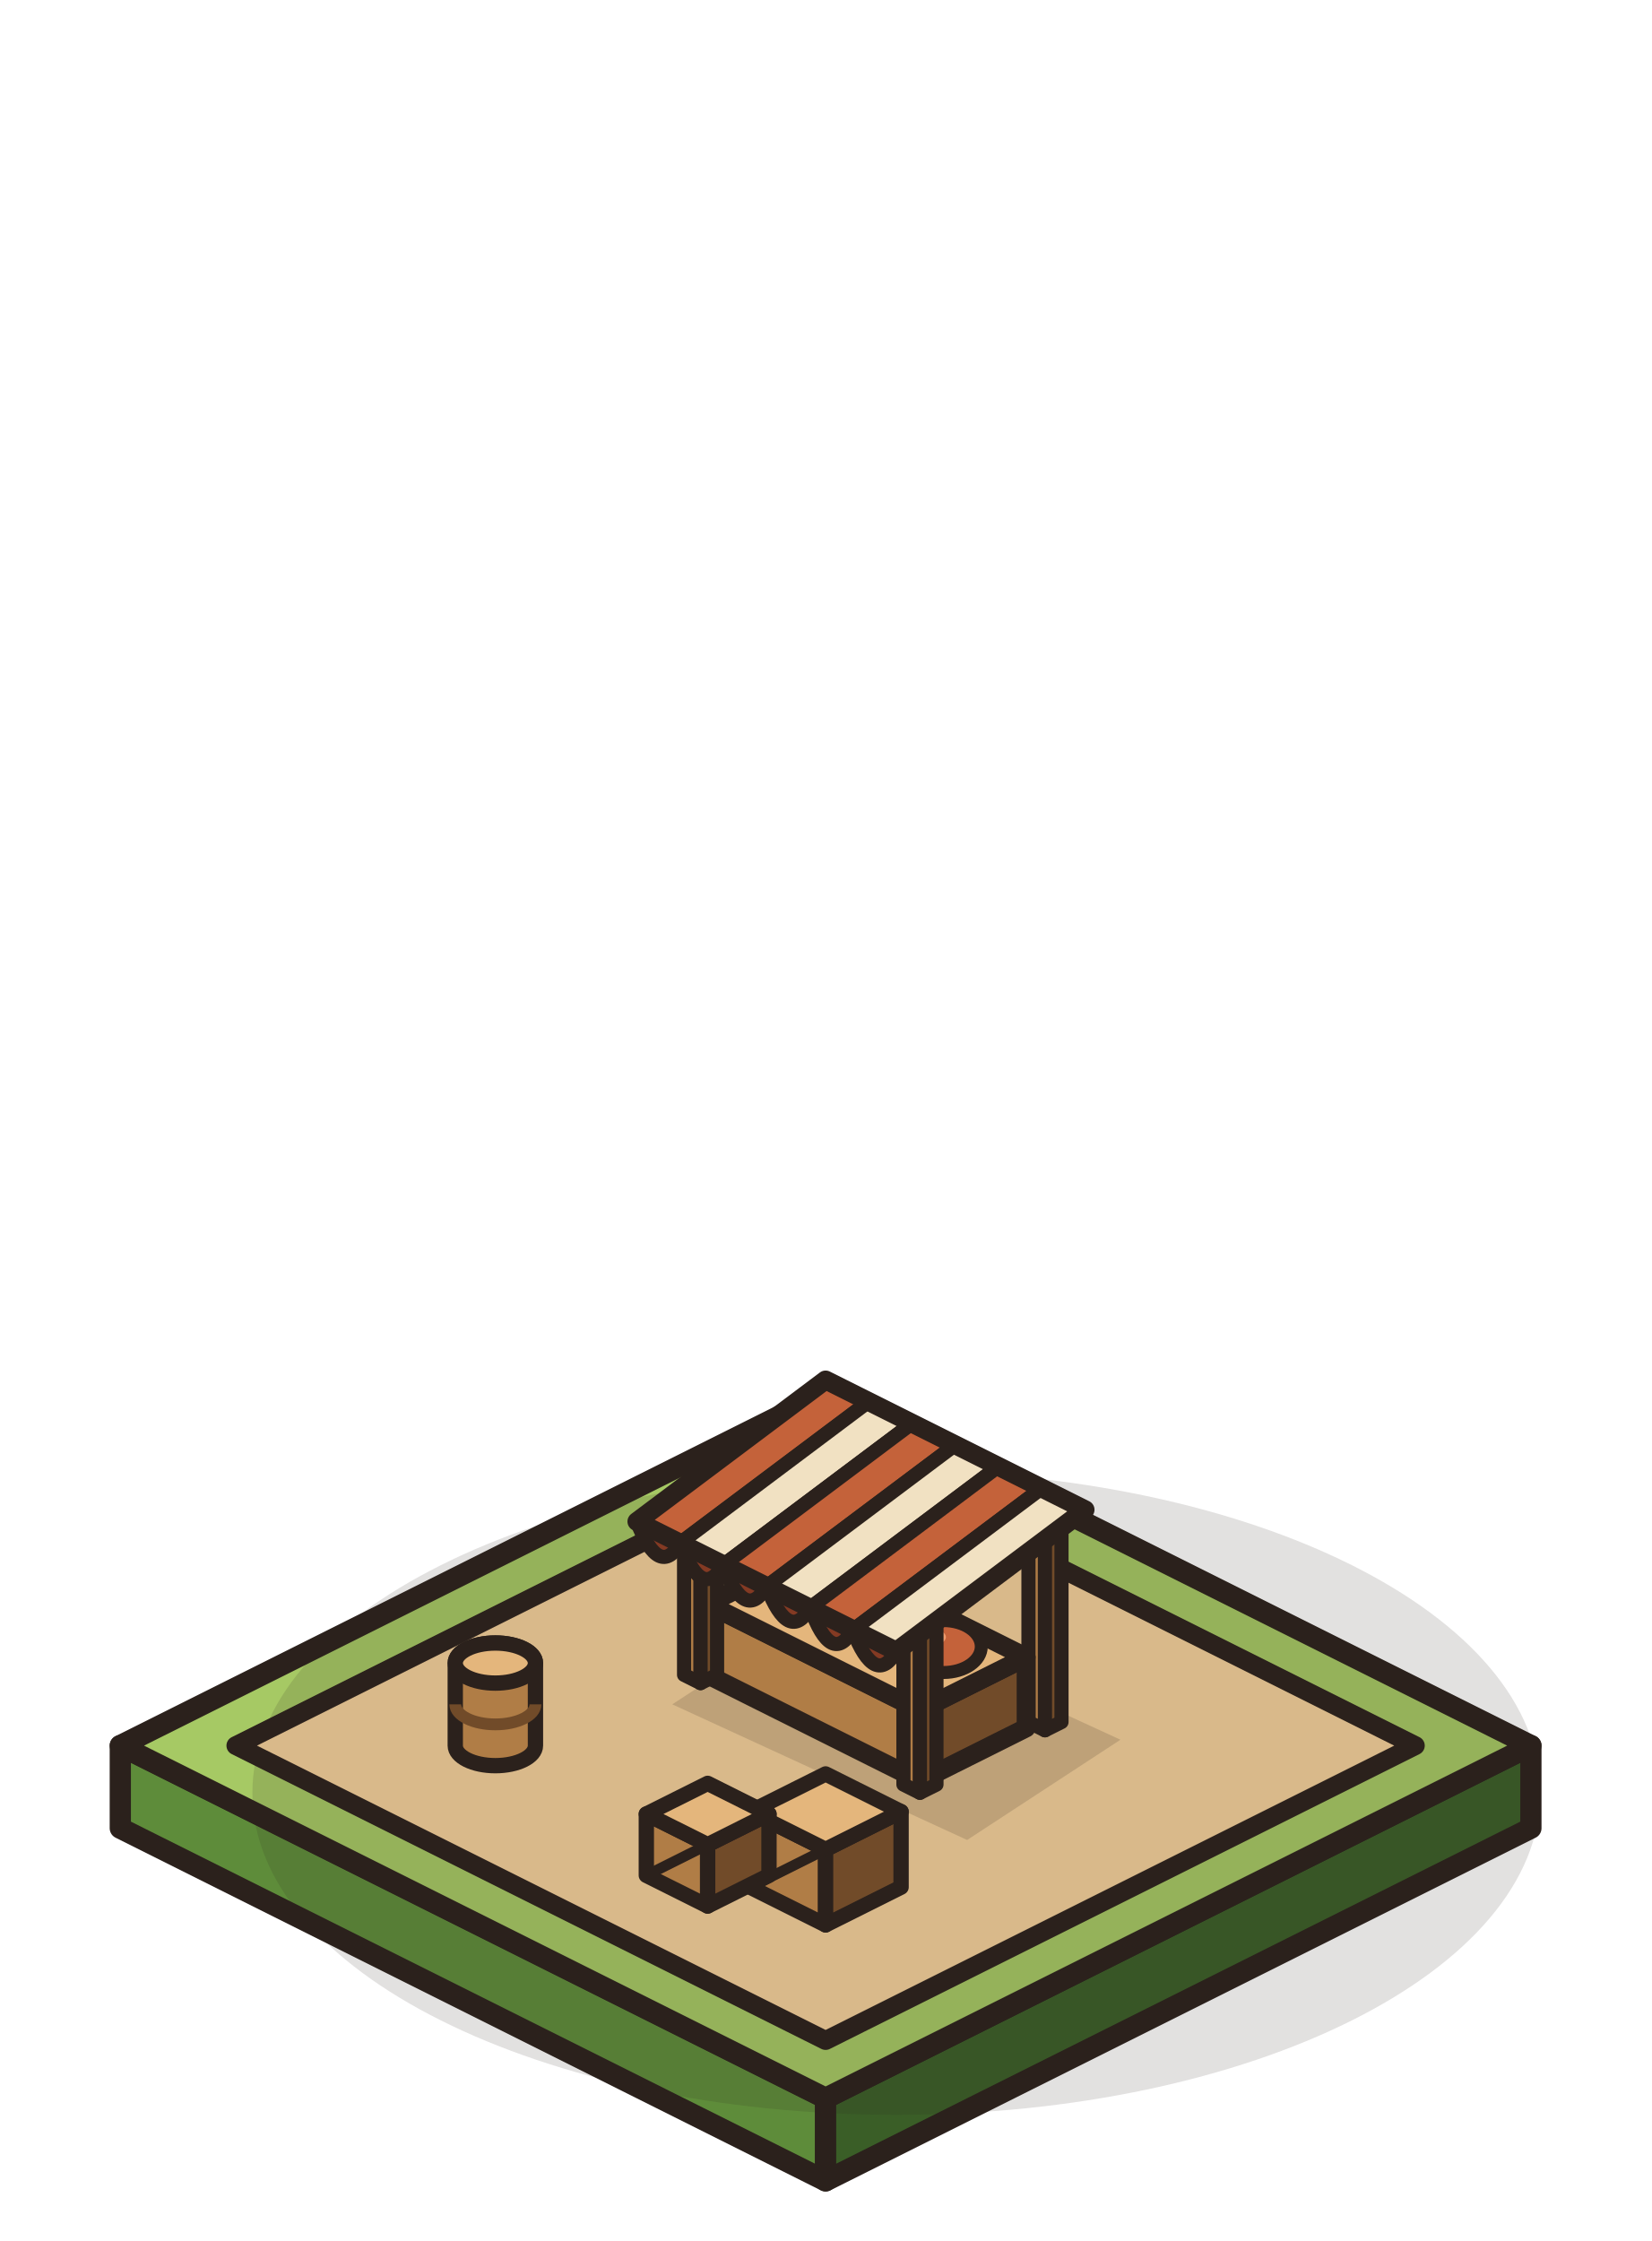
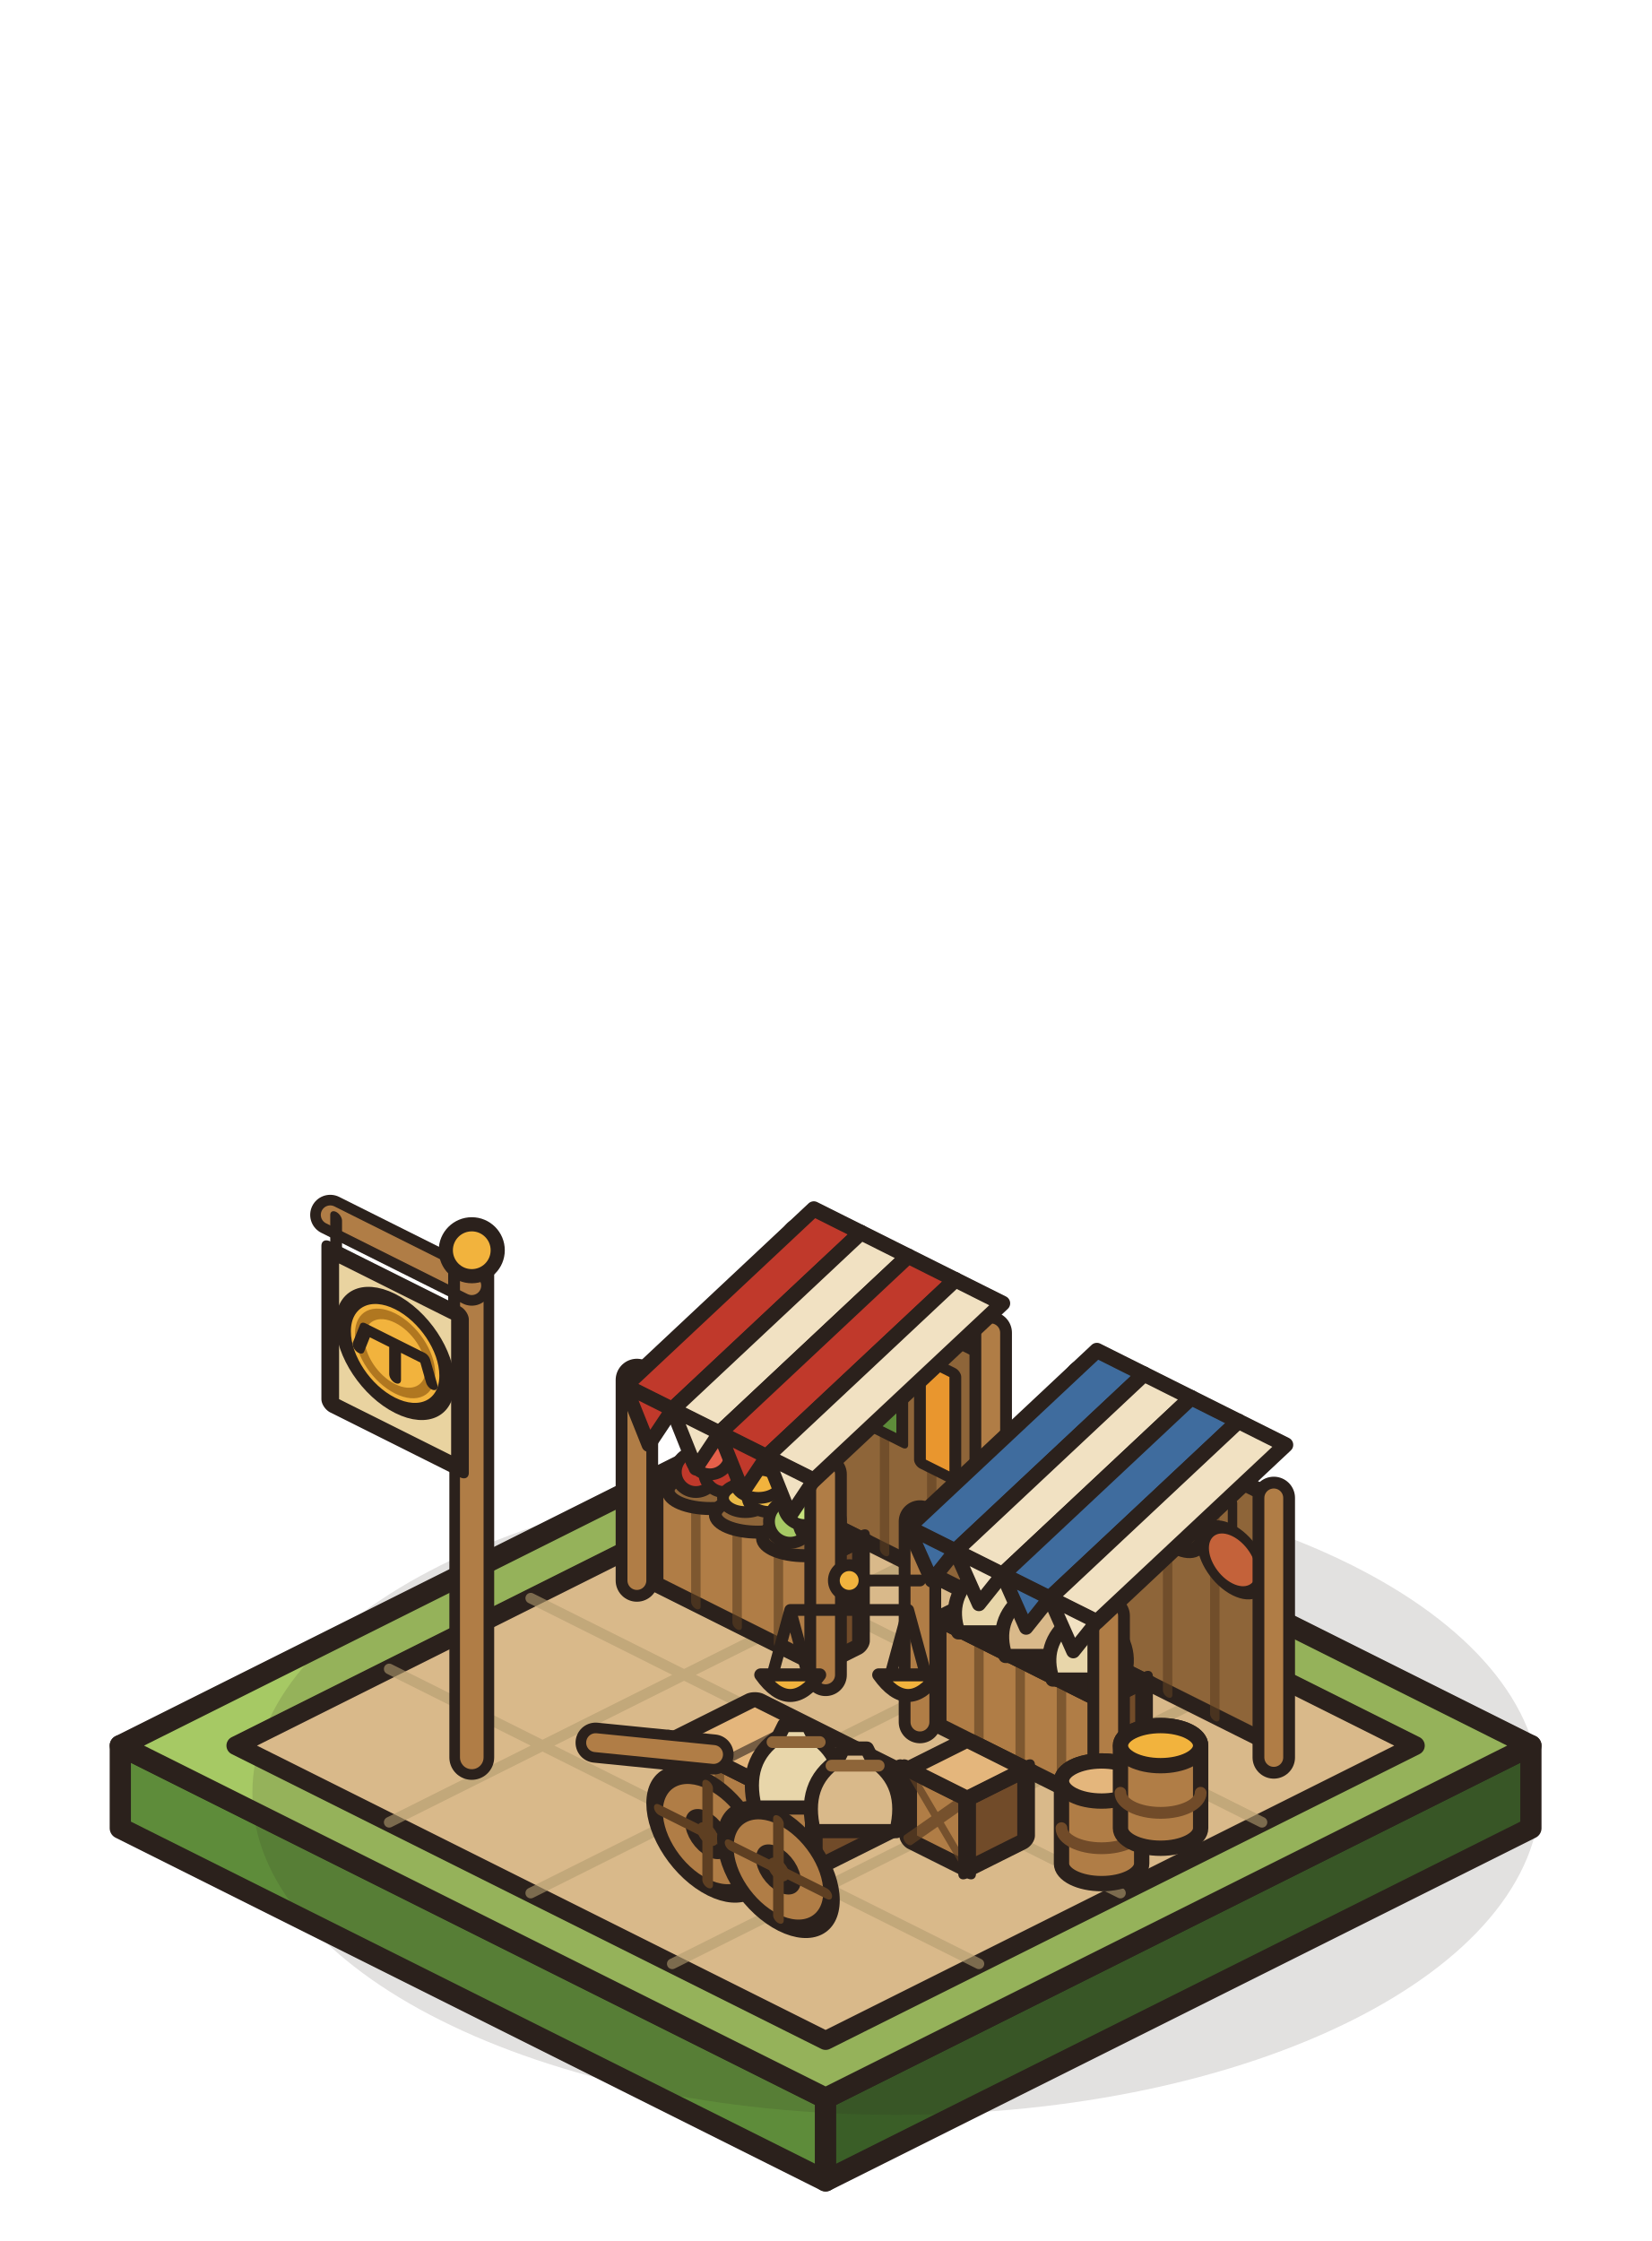
<svg xmlns="http://www.w3.org/2000/svg" viewBox="-70 -122 140 190" width="280" height="380">
  <path d="M-59.8 26L0 55.9L0 62.9L-59.8 33Z" fill="#5E8C3A" stroke="#2B211C" stroke-width="1.8" stroke-linejoin="round" />
  <path d="M59.8 26L0 55.9L0 62.9L59.8 33Z" fill="#3A5E27" stroke="#2B211C" stroke-width="1.8" stroke-linejoin="round" />
  <path d="M0 -3.9L59.8 26L0 55.9L-59.8 26Z" fill="#A6C964" stroke="#2B211C" stroke-width="1.8" stroke-linejoin="round" />
  <ellipse cx="6" cy="30" rx="54.6" ry="27.3" fill="#2B211C" opacity="0.14" />
-   <path d="M0 1L50 26L0 51L-50 26Z" fill="#D9B98A" stroke="#2B211C" stroke-width="1.6" stroke-linejoin="round" />
-   <path d="M0 14L25 25.5L12 34L-13 22.5Z" fill="#2B211C" opacity="0.16" />
-   <path d="M-1.4 14.7L0 15.4L0 -2.6L-1.4 -3.3Z" fill="#B07D46" stroke="#2B211C" stroke-width="1.2" stroke-linejoin="round" />
-   <path d="M0 15.4L1.4 14.7L1.4 -3.3L0 -2.6Z" fill="#714B29" stroke="#2B211C" stroke-width="1.2" stroke-linejoin="round" />
-   <path d="M0 -4L1.4 -3.3L0 -2.6L-1.4 -3.3Z" fill="#E4B67C" stroke="#2B211C" stroke-width="1.2" stroke-linejoin="round" />
-   <path d="M17.2 24L18.6 24.7L18.6 6.7L17.2 6Z" fill="#B07D46" stroke="#2B211C" stroke-width="1.2" stroke-linejoin="round" />
-   <path d="M18.6 24.7L20 24L20 6L18.6 6.7Z" fill="#714B29" stroke="#2B211C" stroke-width="1.2" stroke-linejoin="round" />
-   <path d="M18.6 5.3L20 6L18.6 6.7L17.2 6Z" fill="#E4B67C" stroke="#2B211C" stroke-width="1.2" stroke-linejoin="round" />
-   <path d="M-10 20L8 29L8 23L-10 14Z" fill="#B07D46" stroke="#2B211C" stroke-width="1.6" stroke-linejoin="round" />
-   <path d="M8 29L17 24.5L17 18.5L8 23Z" fill="#714B29" stroke="#2B211C" stroke-width="1.6" stroke-linejoin="round" />
-   <path d="M-1 9.5L17 18.5L8 23L-10 14Z" fill="#E4B67C" stroke="#2B211C" stroke-width="1.6" stroke-linejoin="round" />
-   <ellipse cx="-1" cy="12.1" rx="3.2" ry="2.2" fill="#F2B33D" stroke="#2B211C" stroke-width="1.1" />
-   <ellipse cx="-2" cy="11.3" rx="1.2" ry="0.7" fill="#FFD77A" />
-   <ellipse cx="5" cy="15.1" rx="3.2" ry="2.2" fill="#5E8C3A" stroke="#2B211C" stroke-width="1.1" />
-   <ellipse cx="4" cy="14.3" rx="1.2" ry="0.7" fill="#A6C964" />
-   <ellipse cx="10" cy="17.6" rx="3.2" ry="2.2" fill="#C4623A" stroke="#2B211C" stroke-width="1.1" />
-   <ellipse cx="9" cy="16.8" rx="1.2" ry="0.7" fill="#EF9C6E" />
-   <path d="M-12 20L-10.6 20.7L-10.6 5.7L-12 5Z" fill="#B07D46" stroke="#2B211C" stroke-width="1.2" stroke-linejoin="round" />
-   <path d="M-10.6 20.7L-9.2 20L-9.2 5L-10.6 5.7Z" fill="#714B29" stroke="#2B211C" stroke-width="1.2" stroke-linejoin="round" />
-   <path d="M-10.6 4.3L-9.2 5L-10.6 5.7L-12 5Z" fill="#E4B67C" stroke="#2B211C" stroke-width="1.2" stroke-linejoin="round" />
-   <path d="M6.6 29.3L8 30L8 15L6.6 14.3Z" fill="#B07D46" stroke="#2B211C" stroke-width="1.2" stroke-linejoin="round" />
-   <path d="M8 30L9.4 29.3L9.4 14.3L8 15Z" fill="#714B29" stroke="#2B211C" stroke-width="1.2" stroke-linejoin="round" />
-   <path d="M8 13.6L9.4 14.3L8 15L6.6 14.3Z" fill="#E4B67C" stroke="#2B211C" stroke-width="1.2" stroke-linejoin="round" />
-   <path d="M0 -5L3.7 -3.2L-12.3 8.8L-16 7Z" fill="#C4623A" stroke="#2B211C" stroke-width="1.2" stroke-linejoin="round" />
-   <path d="M3.7 -3.2L7.3 -1.3L-8.7 10.7L-12.3 8.8Z" fill="#F1E1C2" stroke="#2B211C" stroke-width="1.2" stroke-linejoin="round" />
-   <path d="M7.3 -1.3L11 0.5L-5 12.5L-8.7 10.7Z" fill="#C4623A" stroke="#2B211C" stroke-width="1.2" stroke-linejoin="round" />
-   <path d="M11 0.5L14.7 2.3L-1.3 14.3L-5 12.5Z" fill="#F1E1C2" stroke="#2B211C" stroke-width="1.2" stroke-linejoin="round" />
-   <path d="M14.7 2.3L18.3 4.2L2.3 16.2L-1.3 14.3Z" fill="#C4623A" stroke="#2B211C" stroke-width="1.2" stroke-linejoin="round" />
-   <path d="M18.3 4.2L22 6L6 18L2.3 16.2Z" fill="#F1E1C2" stroke="#2B211C" stroke-width="1.2" stroke-linejoin="round" />
-   <path d="M-16 7Q-14.1 11.9 -12.3 8.8Q-10.5 13.8 -8.7 10.7Q-6.8 15.6 -5 12.5Q-3.1 17.4 -1.3 14.3Q0.5 19.3 2.3 16.2Q4.2 21.1 6 18Z" fill="#843A23" stroke="#2B211C" stroke-width="1.2" stroke-linejoin="round" />
-   <path d="M0 -5L22 6L6 18L-16 7Z" fill="none" stroke="#2B211C" stroke-width="1.6" stroke-linejoin="round" />
-   <path d="M-6.4 38L0 41.2L0 34.8L-6.4 31.6Z" fill="#B07D46" stroke="#2B211C" stroke-width="1.3" stroke-linejoin="round" />
-   <path d="M0 41.2L6.4 38L6.4 31.6L0 34.8Z" fill="#714B29" stroke="#2B211C" stroke-width="1.3" stroke-linejoin="round" />
-   <path d="M0 28.4L6.4 31.6L0 34.8L-6.4 31.6Z" fill="#E4B67C" stroke="#2B211C" stroke-width="1.3" stroke-linejoin="round" />
-   <path d="M-6.4 38L0 34.8" stroke="#2B211C" stroke-width="0.9" />
-   <path d="M-31.4 26V19A3.4 1.7 0 0 1 -24.6 19V26A3.4 1.7 0 0 1 -31.4 26Z" fill="#B07D46" stroke="#2B211C" stroke-width="1.3" />
-   <ellipse cx="-28" cy="19" rx="3.4" ry="1.7" fill="#E4B67C" stroke="#2B211C" stroke-width="1.3" />
-   <path d="M-31.4 22.5A3.4 1.7 0 0 0 -24.6 22.5" fill="none" stroke="#714B29" stroke-width="1" />
-   <path d="M-15.2 37L-10 39.6L-10 34.4L-15.2 31.8Z" fill="#B07D46" stroke="#2B211C" stroke-width="1.3" stroke-linejoin="round" />
-   <path d="M-10 39.6L-4.8 37L-4.8 31.8L-10 34.4Z" fill="#714B29" stroke="#2B211C" stroke-width="1.3" stroke-linejoin="round" />
-   <path d="M-10 29.2L-4.8 31.8L-10 34.4L-15.2 31.8Z" fill="#E4B67C" stroke="#2B211C" stroke-width="1.3" stroke-linejoin="round" />
-   <path d="M-15.2 37L-10 34.4" stroke="#2B211C" stroke-width="0.9" />
+   <g stroke="#2B211C" stroke-width="1.5" stroke-linejoin="round" stroke-linecap="round">
+     <path d="M0 1L50 26L0 51L-50 26Z" fill="#D9B98A" stroke-width="1.6" />
+     <path d="M-13 7.5L37 32.5M-25 13.5L25 38.5M-37 19.5L13 44.5M13 7.5L-37 32.5M25 13.5L-25 38.5M37 19.5L-13 44.5" fill="none" stroke="#B39C70" stroke-width=".9" opacity=".6" />
+     <g transform="matrix(1 .5 0 -1 19 16.5)">
+       <rect x="-22" y="0" width="16" height="21" fill="#8E6539" />
+       <path d="M-18 0V21M-14 0V21M-10 0V21" fill="none" stroke="#5E3F22" stroke-width=".8" opacity=".6" />
+       <rect x="-20" y="9" width="3" height="9" fill="#3F6C9E" stroke-width="1" />
+       <rect x="-15.5" y="10" width="3" height="8" fill="#5E8C3A" stroke-width="1" />
+       <rect x="-11" y="9" width="3" height="9" fill="#E9962E" stroke-width="1" />
+     </g>
+     <path d="M-2 5V-17M14 13V-9" fill="none" stroke-width="3.6" />
+     <path d="M-2 5V-17M14 13V-9" fill="none" stroke="#B07D46" stroke-width="1.6" />
+     <g transform="matrix(1 .5 0 -1 6.5 22.75)">
+       <rect x="-21" y="0" width="14" height="9" fill="#B07D46" />
+       <path d="M-17.5 0V9M-14 0V9M-10.5 0V9" fill="none" stroke="#5E3F22" stroke-width=".8" opacity=".6" />
+     </g>
+     <g transform="matrix(-1 .5 0 -1 -7 22.5)">
+       <rect x="-10" y="0" width="3.5" height="9" fill="#714B29" />
+     </g>
+     <g transform="translate(0 -9) matrix(1 .5 -1 .5 0 26)">
+       <rect x="-21" y="-10" width="14" height="3.5" fill="#E4B67C" />
+     </g>
+     <ellipse cx="-9.75" cy="4.4" rx="3.6" ry="1.5" fill="#8E6539" stroke-width="1.1" />
+     <circle cx="-11" cy="2.8" r="1.7" fill="#C0392B" stroke-width="1" />
+     <circle cx="-8.6" cy="2.8" r="1.7" fill="#C0392B" stroke-width="1" />
+     <circle cx="-9.8" cy="1.3" r="1.7" fill="#E5604A" stroke-width="1" />
+     <ellipse cx="-5.75" cy="6.4" rx="3.6" ry="1.5" fill="#8E6539" stroke-width="1.1" />
+     <ellipse cx="-6.8" cy="5" rx="1.9" ry="1.2" fill="#E9B947" stroke-width="1" />
+     <ellipse cx="-4.7" cy="5" rx="1.9" ry="1.2" fill="#E9B947" stroke-width="1" />
+     <ellipse cx="-5.7" cy="3.8" rx="1.9" ry="1.2" fill="#F2B33D" stroke-width="1" />
+     <ellipse cx="-1.75" cy="8.4" rx="3.6" ry="1.5" fill="#8E6539" stroke-width="1.1" />
+     <circle cx="-3" cy="7" r="1.8" fill="#A6C964" stroke-width="1" />
+     <circle cx="-.5" cy="7" r="1.8" fill="#A6C964" stroke-width="1" />
+     <circle cx="-1.8" cy="5.5" r="1.8" fill="#C7E27E" stroke-width="1" />
+     <path d="M-16 12V-5M0 20V3" fill="none" stroke-width="3.6" />
+     <path d="M-16 12V-5M0 20V3" fill="none" stroke="#B07D46" stroke-width="1.6" />
+     <path d="M-1 -19.5L3 -17.5L-13 -2.5L-17 -4.5Z" fill="#C0392B" stroke-width="1.3" />
+     <path d="M3 -17.5L7 -15.5L-9 -.5L-13 -2.5Z" fill="#F1E1C2" stroke-width="1.3" />
+     <path d="M7 -15.5L11 -13.5L-5 1.5L-9 -.5Z" fill="#C0392B" stroke-width="1.3" />
+     <path d="M11 -13.5L15 -11.5L-1 3.5L-5 1.5Z" fill="#F1E1C2" stroke-width="1.3" />
+     <path d="M-17 -4.5L-13 -2.5L-15 .5Z" fill="#C0392B" stroke-width="1.2" />
+     <path d="M-13 -2.5L-9 -.5L-11 2.5Z" fill="#F1E1C2" stroke-width="1.2" />
+     <path d="M-9 -.5L-5 1.5L-7 4.5Z" fill="#C0392B" stroke-width="1.2" />
+     <path d="M-5 1.5L-1 3.5L-3 6.5Z" fill="#F1E1C2" stroke-width="1.2" />
+     <g transform="matrix(1 .5 0 -1 19 16.5)">
+       <rect x="2" y="0" width="16" height="21" fill="#8E6539" />
+       <path d="M6 0V21M10 0V21M14 0V21" fill="none" stroke="#5E3F22" stroke-width=".8" opacity=".6" />
+       <circle cx="5" cy="14" r="2.5" fill="#C4623A" stroke-width="1" />
+       <circle cx="10.5" cy="15" r="2.5" fill="#E9B947" stroke-width="1" />
+       <circle cx="15.5" cy="14" r="2.5" fill="#C4623A" stroke-width="1" />
+       <path d="M5 16.5V19M10.5 17.5V19M15.5 16.5V19" fill="none" stroke-width=".8" />
+     </g>
+     <path d="M22 17V-5M38 27V5" fill="none" stroke-width="3.6" />
+     <path d="M22 17V-5M38 27V5" fill="none" stroke="#B07D46" stroke-width="1.6" />
+     <g transform="matrix(1 .5 0 -1 6.5 22.75)">
+       <rect x="3" y="0" width="14" height="9" fill="#B07D46" />
+       <path d="M6.5 0V9M10 0V9M13.5 0V9" fill="none" stroke="#5E3F22" stroke-width=".8" opacity=".6" />
+     </g>
+     <g transform="matrix(-1 .5 0 -1 17 34.5)">
+       <rect x="-10" y="0" width="3.5" height="9" fill="#714B29" />
+     </g>
+     <g transform="translate(0 -9) matrix(1 .5 -1 .5 0 26)">
+       <rect x="3" y="-10" width="14" height="3.5" fill="#E4B67C" />
+     </g>
+     <path d="M11.25 16.4Q10.25 13.4 12.75 11.4L13.25 10.4H15.25L15.75 11.4Q18.25 13.4 17.25 16.4Z" fill="#E8D6AA" stroke-width="1.2" />
+     <path d="M12.9 11.8H15.6" fill="none" stroke="#8E6539" stroke-width="1" />
+     <path d="M15.25 18.4Q14.25 15.4 16.75 13.4L17.25 12.4H19.25L19.75 13.4Q22.25 15.4 21.25 18.4Z" fill="#D9B98A" stroke-width="1.2" />
+     <path d="M16.9 13.8H19.6" fill="none" stroke="#8E6539" stroke-width="1" />
+     <path d="M19.25 20.4Q18.25 17.4 20.75 15.4L21.25 14.4H23.25L23.75 15.4Q26.25 17.4 25.25 20.4Z" fill="#E8D6AA" stroke-width="1.2" />
+     <path d="M20.9 15.8H23.6" fill="none" stroke="#8E6539" stroke-width="1" />
+     <path d="M8 24V7M24 32V15" fill="none" stroke-width="3.6" />
+     <path d="M8 24V7M24 32V15" fill="none" stroke="#B07D46" stroke-width="1.6" />
+     <path d="M23 -7.5L27 -5.5L11 9.5L7 7.5Z" fill="#3F6C9E" stroke-width="1.3" />
+     <path d="M27 -5.5L31 -3.5L15 11.5L11 9.5Z" fill="#F1E1C2" stroke-width="1.3" />
+     <path d="M31 -3.5L35 -1.5L19 13.5L15 11.5Z" fill="#3F6C9E" stroke-width="1.3" />
+     <path d="M35 -1.5L39 .5L23 15.5L19 13.5Z" fill="#F1E1C2" stroke-width="1.3" />
+     <path d="M7 7.5L11 9.5L9 12Z" fill="#3F6C9E" stroke-width="1.2" />
+     <path d="M11 9.5L15 11.5L13 14Z" fill="#F1E1C2" stroke-width="1.2" />
+     <path d="M15 11.5L19 13.5L17 16Z" fill="#3F6C9E" stroke-width="1.2" />
+     <path d="M19 13.5L23 15.5L21 18Z" fill="#F1E1C2" stroke-width="1.2" />
+     <path d="M8 12H2V14.5M-3 14.5H7M-3 14.5L-4.5 20M-3 14.5L-1.5 20M7 14.5L5.5 20M7 14.5L8.5 20" fill="none" stroke-width="1" />
+     <path d="M-5.5 20Q-3 23.5 -.5 20Z" fill="#F2B33D" stroke-width="1.1" />
+     <path d="M4.5 20Q7 23.5 9.5 20Z" fill="#F2B33D" stroke-width="1.1" />
+     <circle cx="2" cy="12" r="1.3" fill="#F2B33D" stroke-width="1" />
+     <g transform="matrix(1 .5 0 -1 -17 34.5)">
+       <rect x="4" y="6" width="12" height="5" fill="#B07D46" />
+       <path d="M8 6V11M12 6V11" fill="none" stroke="#5E3F22" stroke-width=".8" opacity=".6" />
+     </g>
+     <g transform="matrix(-1 .5 0 -1 16 34)">
+       <rect x="10" y="6" width="7" height="5" fill="#714B29" />
+     </g>
+     <g transform="translate(0 -11) matrix(1 .5 -1 .5 0 26)">
+       <rect x="4" y="10" width="12" height="7" fill="#E4B67C" />
+       <path d="M8 10V17M12 10V17" fill="none" stroke-width=".8" opacity=".6" />
+     </g>
+     <path d="M-9.5 26.75L-19.5 25.75" fill="none" stroke-width="3.4" />
+     <path d="M-9.5 26.75L-19.5 25.75" fill="none" stroke="#B07D46" stroke-width="1.6" />
+     <g transform="matrix(1 .5 0 -1 -17 34.5)">
+       <circle cx="7" cy="4.5" r="4.5" fill="#B07D46" stroke-width="1.4" />
+       <circle cx="7" cy="4.5" r="1.4" fill="#5E3F22" stroke-width="1" />
+       <path d="M7 .4V8.6M2.9 4.5H11.1" fill="none" stroke="#5E3F22" stroke-width=".9" />
+       <circle cx="13" cy="4.5" r="4.5" fill="#B07D46" stroke-width="1.4" />
+       <circle cx="13" cy="4.5" r="1.4" fill="#5E3F22" stroke-width="1" />
+       <path d="M13 .4V8.6M8.9 4.5H17.1" fill="none" stroke="#5E3F22" stroke-width=".9" />
+     </g>
+     <path d="M-6 31.25Q-7 27.25 -4 25.25L-3.5 24.25H-1.5L-1 25.25Q2 27.25 1 31.25Z" fill="#E8D6AA" stroke-width="1.2" />
+     <path d="M-4.5 25.7H-.5" fill="none" stroke="#8E6539" stroke-width="1" />
+     <path d="M-1 33.25Q-2 29.25 1 27.25L1.5 26.25H3.5L4 27.25Q7 29.25 6 33.25Z" fill="#D9B98A" stroke-width="1.2" />
+     <path d="M.5 27.7H4.5" fill="none" stroke="#8E6539" stroke-width="1" />
+     <g transform="matrix(1 .5 0 -1 -4.5 28.25)">
+       <rect x="11.5" y="0" width="5" height="6" fill="#B07D46" />
+       <path d="M11.5 0L16.5 6M16.5 0L11.5 6" fill="none" stroke="#5E3F22" stroke-width=".8" opacity=".7" />
+     </g>
+     <g transform="matrix(-1 .5 0 -1 16.5 34.25)">
+       <rect x="-.5" y="0" width="5" height="6" fill="#714B29" />
+     </g>
+     <g transform="translate(0 -6) matrix(1 .5 -1 .5 0 26)">
+       <rect x="11.5" y="-.5" width="5" height="5" fill="#E4B67C" />
+     </g>
+     <path d="M20 36V29A3.4 1.7 0 0 1 26.8 29V36A3.4 1.7 0 0 1 20 36Z" fill="#B07D46" stroke-width="1.3" />
+     <ellipse cx="23.4" cy="29" rx="3.4" ry="1.7" fill="#E4B67C" stroke-width="1.3" />
+     <path d="M20 33A3.4 1.7 0 0 0 26.8 33" fill="none" stroke="#714B29" stroke-width="1" />
+     <path d="M25 33V26A3.4 1.7 0 0 1 31.8 26V33A3.4 1.7 0 0 1 25 33Z" fill="#B07D46" stroke-width="1.3" />
+     <ellipse cx="28.4" cy="26" rx="3.4" ry="1.7" fill="#F2B33D" stroke-width="1.3" />
+     <path d="M25 30A3.4 1.7 0 0 0 31.8 30" fill="none" stroke="#714B29" stroke-width="1" />
+     <path d="M-30 27V-15" fill="none" stroke-width="3.8" />
+     <path d="M-30 27V-15" fill="none" stroke="#B07D46" stroke-width="2" />
+     <path d="M-30 -13L-42 -19" fill="none" stroke-width="3.4" />
+     <path d="M-30 -13L-42 -19" fill="none" stroke="#B07D46" stroke-width="1.6" />
+     <g transform="matrix(1 .5 0 -1 -16 34)">
+       <path d="M-25.5 37V40M-15.5 37V40" fill="none" stroke-width="1" />
+       <rect x="-26" y="24" width="11" height="13" fill="#E9D3A0" stroke-width="1.5" />
+       <circle cx="-20.5" cy="31" r="4.4" fill="#F2B33D" stroke-width="1.3" />
+       <circle cx="-20.5" cy="31" r="3" fill="none" stroke="#B07720" stroke-width=".8" />
+       <path d="M-23 31.8H-18M-20.5 29V31.8M-23 31.8L-23.6 30M-18 31.8L-17.4 30" fill="none" stroke-width="1" />
+     </g>
+     <circle cx="-30" cy="-16" r="2.2" fill="#F2B33D" stroke-width="1.2" />
+   </g>
</svg>
